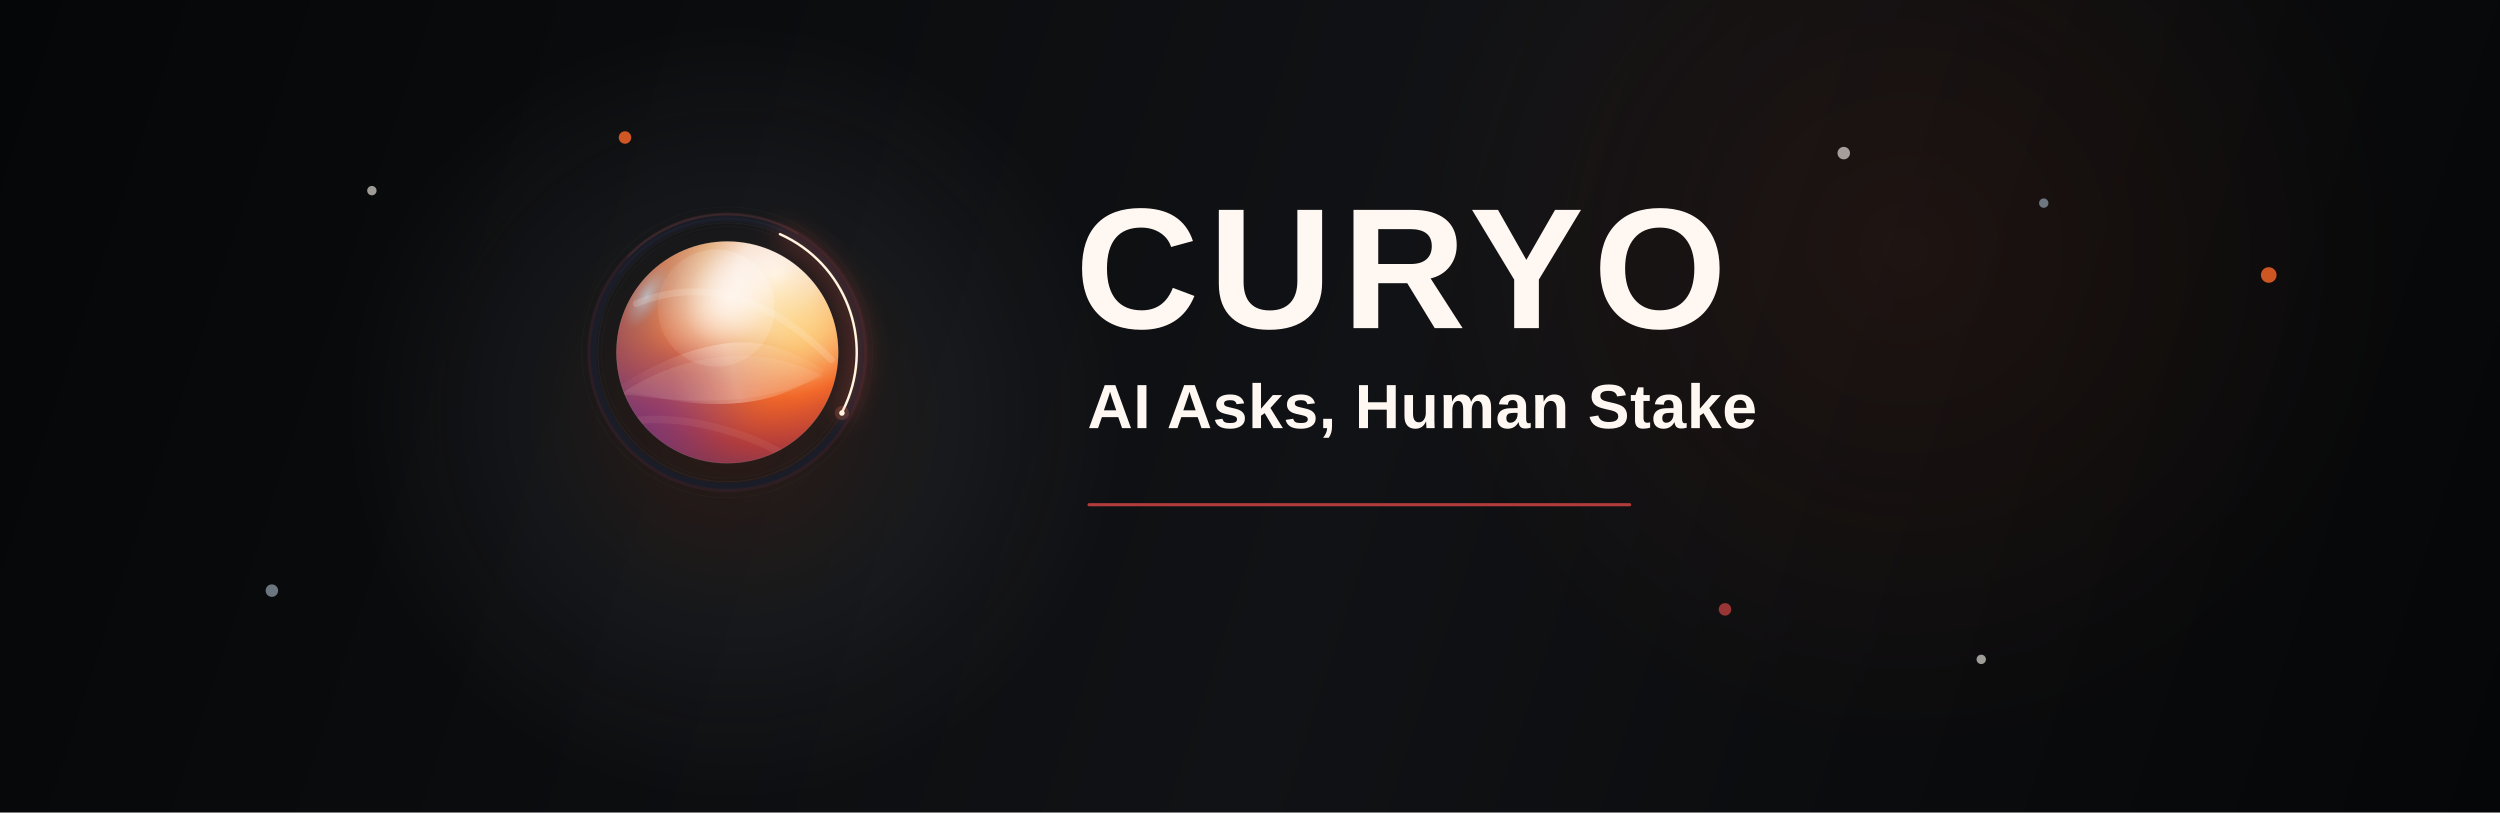
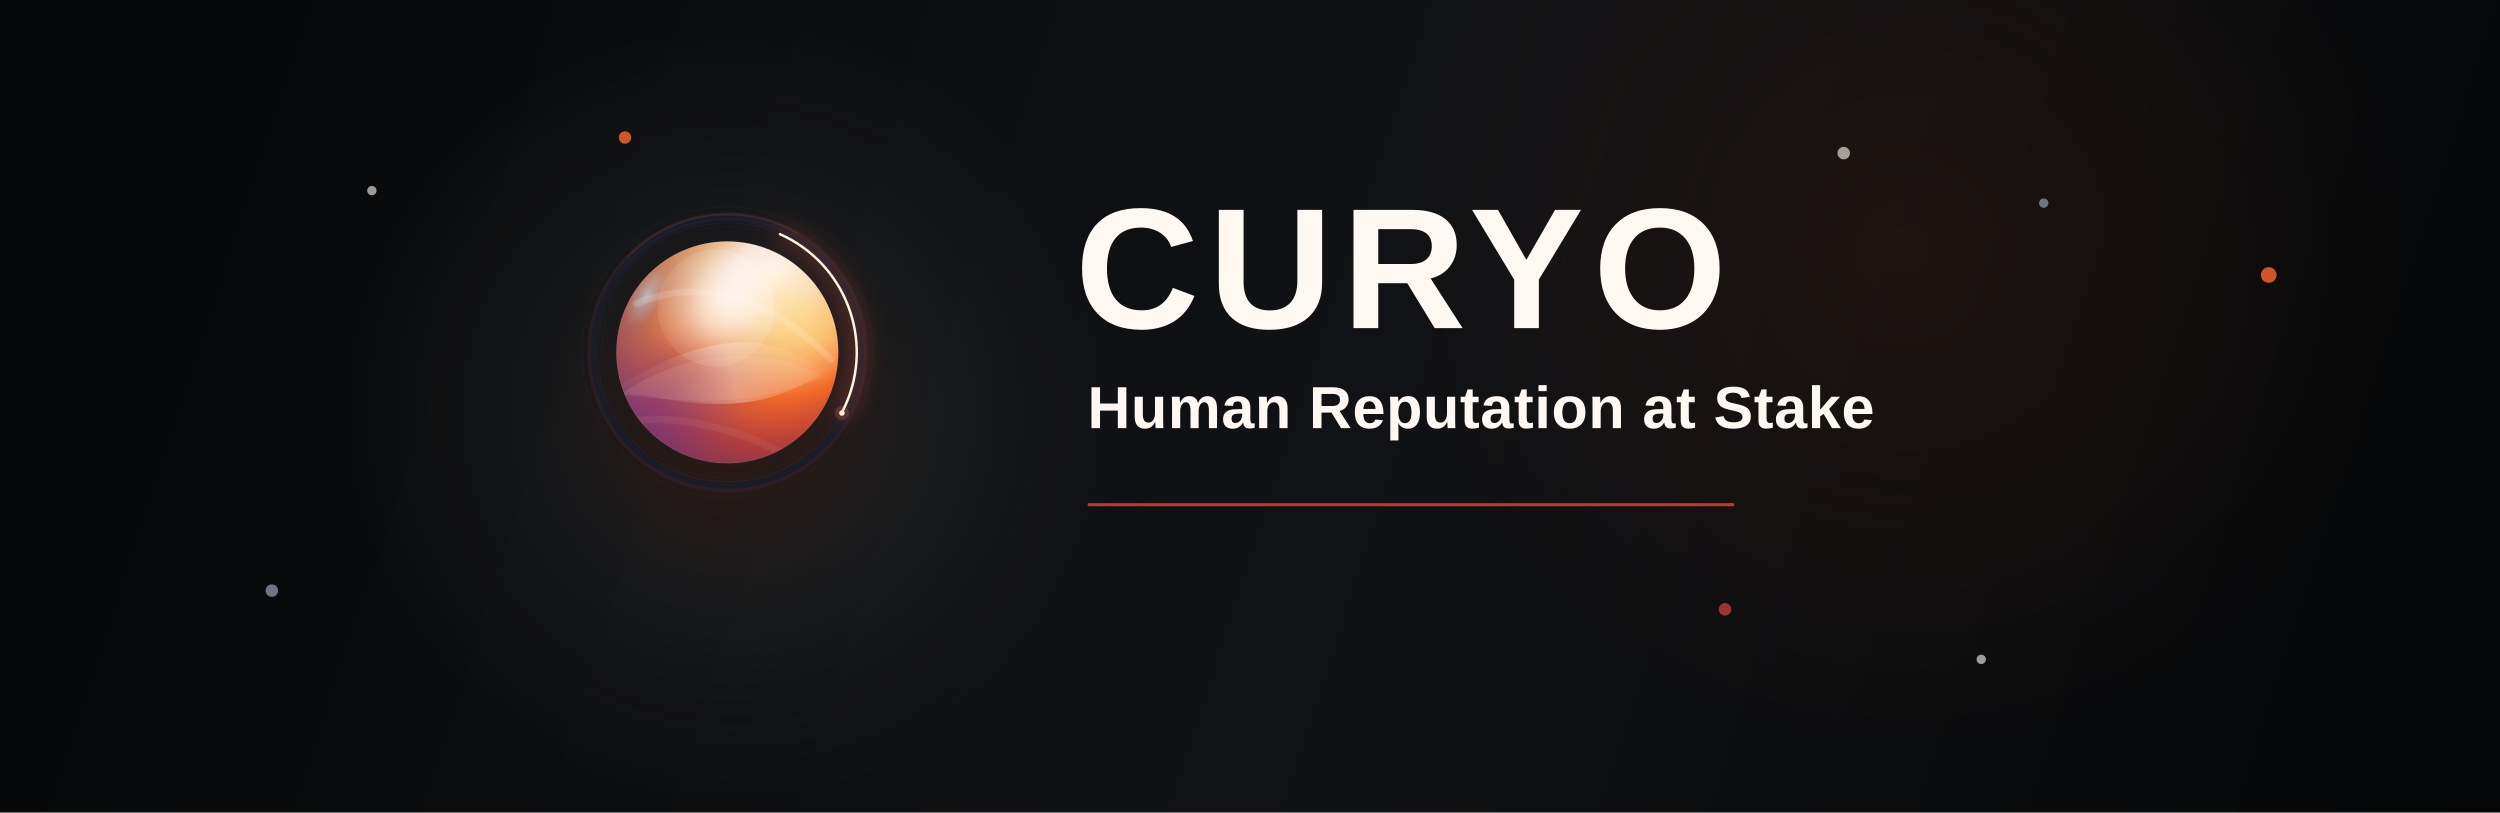
<svg xmlns="http://www.w3.org/2000/svg" viewBox="0 0 1600 520" width="1600" height="520" fill="none">
  <defs>
    <linearGradient id="banner-bg" x1="0" y1="0" x2="1600" y2="520" gradientUnits="userSpaceOnUse">
      <stop offset="0%" stop-color="#050607" />
      <stop offset="54%" stop-color="#111215" />
      <stop offset="100%" stop-color="#050607" />
    </linearGradient>
    <radialGradient id="banner-left-glow" cx="470" cy="264" r="250" gradientUnits="userSpaceOnUse">
      <stop offset="0%" stop-color="#F26426" stop-opacity="0.16" />
      <stop offset="56%" stop-color="#7E8996" stop-opacity="0.08" />
      <stop offset="100%" stop-color="#7E8996" stop-opacity="0" />
    </radialGradient>
    <radialGradient id="banner-right-glow" cx="1220" cy="160" r="320" gradientUnits="userSpaceOnUse">
      <stop offset="0%" stop-color="#F26426" stop-opacity="0.08" />
      <stop offset="100%" stop-color="#F26426" stop-opacity="0" />
    </radialGradient>
    <radialGradient id="orb-base" cx="0" cy="0" r="1" gradientUnits="userSpaceOnUse" gradientTransform="translate(856 450) rotate(136) scale(720 702)">
      <stop stop-color="#FFF8F2" />
      <stop offset="0.18" stop-color="#F8E1D0" />
      <stop offset="0.34" stop-color="#F7B070" />
      <stop offset="0.56" stop-color="#F26426" />
      <stop offset="0.78" stop-color="#B23C3B" />
      <stop offset="1" stop-color="#6A345F" />
    </radialGradient>
    <radialGradient id="orb-rim" cx="0" cy="0" r="1" gradientUnits="userSpaceOnUse" gradientTransform="translate(438 516) rotate(30) scale(240 540)">
      <stop stop-color="#AFC5D7" stop-opacity="0.82" />
      <stop offset="0.22" stop-color="#7E8996" stop-opacity="0.34" />
      <stop offset="1" stop-color="#7E8996" stop-opacity="0" />
    </radialGradient>
    <radialGradient id="soft-white" cx="0" cy="0" r="1" gradientUnits="userSpaceOnUse" gradientTransform="translate(710 520) rotate(128) scale(330 260)">
      <stop stop-color="#FFF8F3" stop-opacity="0.74" />
      <stop offset="0.52" stop-color="#FFF8F3" stop-opacity="0.2" />
      <stop offset="1" stop-color="#FFF8F3" stop-opacity="0" />
    </radialGradient>
    <radialGradient id="gold-bloom" cx="0" cy="0" r="1" gradientUnits="userSpaceOnUse" gradientTransform="translate(930 612) rotate(166) scale(270 220)">
      <stop stop-color="#FFD77E" stop-opacity="0.82" />
      <stop offset="1" stop-color="#FFD77E" stop-opacity="0" />
    </radialGradient>
    <radialGradient id="violet-pocket" cx="0" cy="0" r="1" gradientUnits="userSpaceOnUse" gradientTransform="translate(500 866) rotate(-26) scale(334 244)">
      <stop stop-color="#6B37A5" stop-opacity="0.54" />
      <stop offset="1" stop-color="#6B37A5" stop-opacity="0" />
    </radialGradient>
    <radialGradient id="ember-pocket" cx="0" cy="0" r="1" gradientUnits="userSpaceOnUse" gradientTransform="translate(620 760) rotate(8) scale(320 180)">
      <stop stop-color="#8C4A53" stop-opacity="0.36" />
      <stop offset="0.58" stop-color="#C46A4A" stop-opacity="0.22" />
      <stop offset="1" stop-color="#C46A4A" stop-opacity="0" />
    </radialGradient>
    <linearGradient id="fold-sheen" x1="290" y1="820" x2="1036" y2="650" gradientUnits="userSpaceOnUse">
      <stop stop-color="#FFF7F0" stop-opacity="0" />
      <stop offset="0.3" stop-color="#FFF7F0" stop-opacity="0.08" />
      <stop offset="0.56" stop-color="#FFF7F0" stop-opacity="0.34" />
      <stop offset="0.82" stop-color="#FFD7B2" stop-opacity="0.18" />
      <stop offset="1" stop-color="#FFD7B2" stop-opacity="0" />
    </linearGradient>
    <linearGradient id="flare-gradient" x1="860" y1="260" x2="1050" y2="736" gradientUnits="userSpaceOnUse">
      <stop stop-color="#F45C4D" />
      <stop offset="0.24" stop-color="#FF8A5D" />
      <stop offset="0.56" stop-color="#FFC37A" />
      <stop offset="0.82" stop-color="#FFE1A7" />
      <stop offset="1" stop-color="#FFF4DB" />
    </linearGradient>
    <linearGradient id="flare-core" x1="870" y1="280" x2="1036" y2="716" gradientUnits="userSpaceOnUse">
      <stop stop-color="#FF9E78" />
      <stop offset="0.48" stop-color="#FFF0CF" />
      <stop offset="1" stop-color="#FFF8ED" />
    </linearGradient>
    <filter id="blur-40" x="0" y="0" width="1400" height="1400" filterUnits="userSpaceOnUse" color-interpolation-filters="sRGB">
      <feGaussianBlur stdDeviation="40" />
    </filter>
    <clipPath id="orb-clip">
      <circle cx="700" cy="700" r="360" />
    </clipPath>
    <symbol id="banner-mark" viewBox="0 0 1400 1400">
      <circle cx="700" cy="700" r="472" stroke="#FFFFFF" stroke-opacity="0.03" stroke-width="2" />
      <circle cx="700" cy="700" r="448" stroke="#342129" stroke-opacity="0.66" stroke-width="12" />
      <circle cx="700" cy="700" r="434" stroke="#1A1E28" stroke-opacity="0.96" stroke-width="20" />
      <circle cx="700" cy="700" r="420" stroke="#FFFFFF" stroke-opacity="0.055" stroke-width="2" />
      <circle cx="700" cy="700" r="408" stroke="#FFFFFF" stroke-opacity="0.038" stroke-width="1.4" />
      <circle cx="700" cy="700" r="448" stroke="#F3A16E" stroke-opacity="0.08" stroke-width="6" stroke-linecap="round" stroke-dasharray="598 2218" transform="rotate(-136 700 700)" />
      <circle cx="700" cy="700" r="434" stroke="#FFFFFF" stroke-opacity="0.04" stroke-width="2.2" stroke-linecap="round" stroke-dasharray="536 2130" transform="rotate(-136 700 700)" />
      <g filter="url(#blur-40)">
        <circle cx="700" cy="700" r="420" stroke="#F45C4D" stroke-opacity="0.54" stroke-width="28" stroke-linecap="round" stroke-dasharray="688 1952" transform="rotate(-66 700 700)" />
      </g>
      <circle cx="700" cy="700" r="420" stroke="#6D352A" stroke-opacity="0.42" stroke-width="10" stroke-linecap="round" stroke-dasharray="688 1952" transform="rotate(-66 700 700)" />
      <circle cx="700" cy="700" r="420" stroke="url(#flare-gradient)" stroke-width="8" stroke-linecap="round" stroke-dasharray="688 1952" transform="rotate(-66 700 700)" />
      <circle cx="700" cy="700" r="420" stroke="url(#flare-core)" stroke-width="2.4" stroke-linecap="round" stroke-dasharray="688 1952" transform="rotate(-66 700 700)" />
      <circle cx="1072" cy="897" r="23" fill="#FF8D65" fill-opacity="0.18" />
      <circle cx="1072" cy="897" r="9" fill="#FFF3DF" />
      <circle cx="700" cy="700" r="360" fill="url(#orb-base)" />
      <circle cx="700" cy="700" r="360" fill="url(#orb-rim)" />
      <g clip-path="url(#orb-clip)">
        <g filter="url(#blur-40)">
          <ellipse cx="672" cy="538" rx="280" ry="184" fill="url(#soft-white)" />
          <ellipse cx="930" cy="640" rx="246" ry="214" fill="url(#gold-bloom)" />
          <ellipse cx="508" cy="904" rx="286" ry="218" fill="url(#violet-pocket)" />
          <ellipse cx="662" cy="774" rx="316" ry="176" fill="url(#ember-pocket)" />
        </g>
        <path d="M330 822C464 734 582 684 704 670C810 658 902 686 1018 760C944 812 868 844 788 858C680 876 560 868 442 840C404 832 368 826 330 822Z" fill="url(#fold-sheen)" />
        <path d="M350 838C466 760 574 724 694 714C808 704 906 726 1012 776C932 814 852 838 766 848C642 864 520 858 402 840C384 838 366 838 350 838Z" fill="#F5E3D2" fill-opacity="0.11" />
        <path d="M404 542C518 494 634 492 752 530C842 560 938 626 1038 724" stroke="#FFF7F1" stroke-opacity="0.16" stroke-width="22" stroke-linecap="round" />
        <path d="M344 930C456 908 574 916 706 956C820 990 910 1040 988 1110" stroke="#E2B2A0" stroke-opacity="0.1" stroke-width="24" stroke-linecap="round" />
        <circle cx="1118" cy="490" r="50" fill="#FFF9F2" fill-opacity="0.9" />
        <circle cx="664" cy="556" r="190" fill="url(#soft-white)" />
      </g>
      <circle cx="700" cy="700" r="360" fill="none" stroke="#FFF8F2" stroke-opacity="0.14" stroke-width="2" />
    </symbol>
  </defs>
  <rect width="1600" height="520" fill="url(#banner-bg)" />
  <circle cx="470" cy="264" r="250" fill="url(#banner-left-glow)" />
  <circle cx="1220" cy="160" r="320" fill="url(#banner-right-glow)" />
  <g opacity="0.84">
    <circle cx="1180" cy="98" r="4" fill="#FFF8F2" fill-opacity="0.72" />
    <circle cx="1308" cy="130" r="3" fill="#7E8996" />
    <circle cx="1452" cy="176" r="5" fill="#F26426" />
    <circle cx="1104" cy="390" r="4" fill="#B23C3B" />
    <circle cx="1268" cy="422" r="3" fill="#FFF8F2" fill-opacity="0.72" />
    <circle cx="238" cy="122" r="3" fill="#FFF8F2" fill-opacity="0.72" />
    <circle cx="400" cy="88" r="4" fill="#F26426" />
    <circle cx="174" cy="378" r="4" fill="#7E8996" />
  </g>
  <svg x="362" y="122" width="276" height="276" viewBox="140 140 1120 1120" overflow="visible">
    <use href="#banner-mark" />
  </svg>
  <text x="688" y="210" font-family="'Helvetica Neue', Arial, sans-serif" font-size="110" font-weight="700" fill="#FFF8F2" letter-spacing="6">
    CURYO
  </text>
-   <text x="696" y="274" font-family="'Helvetica Neue', Arial, sans-serif" font-size="40" font-weight="700" fill="#FFF8F2" letter-spacing=".4">
-     <tspan x="696" dy="0">AI Asks, Human Stake</tspan>
+   <text x="696" y="274" font-family="'Helvetica Neue', Arial, sans-serif" font-size="38" font-weight="700" fill="#FFF8F2" letter-spacing=".4">
+     <tspan x="696" dy="0">Human Reputation at Stake</tspan>
  </text>
-   <rect x="696" y="322" width="348" height="2" rx="1" fill="#B23C3B" />
+   <rect x="696" y="322" width="414" height="2" rx="1" fill="#B23C3B" />
</svg>
